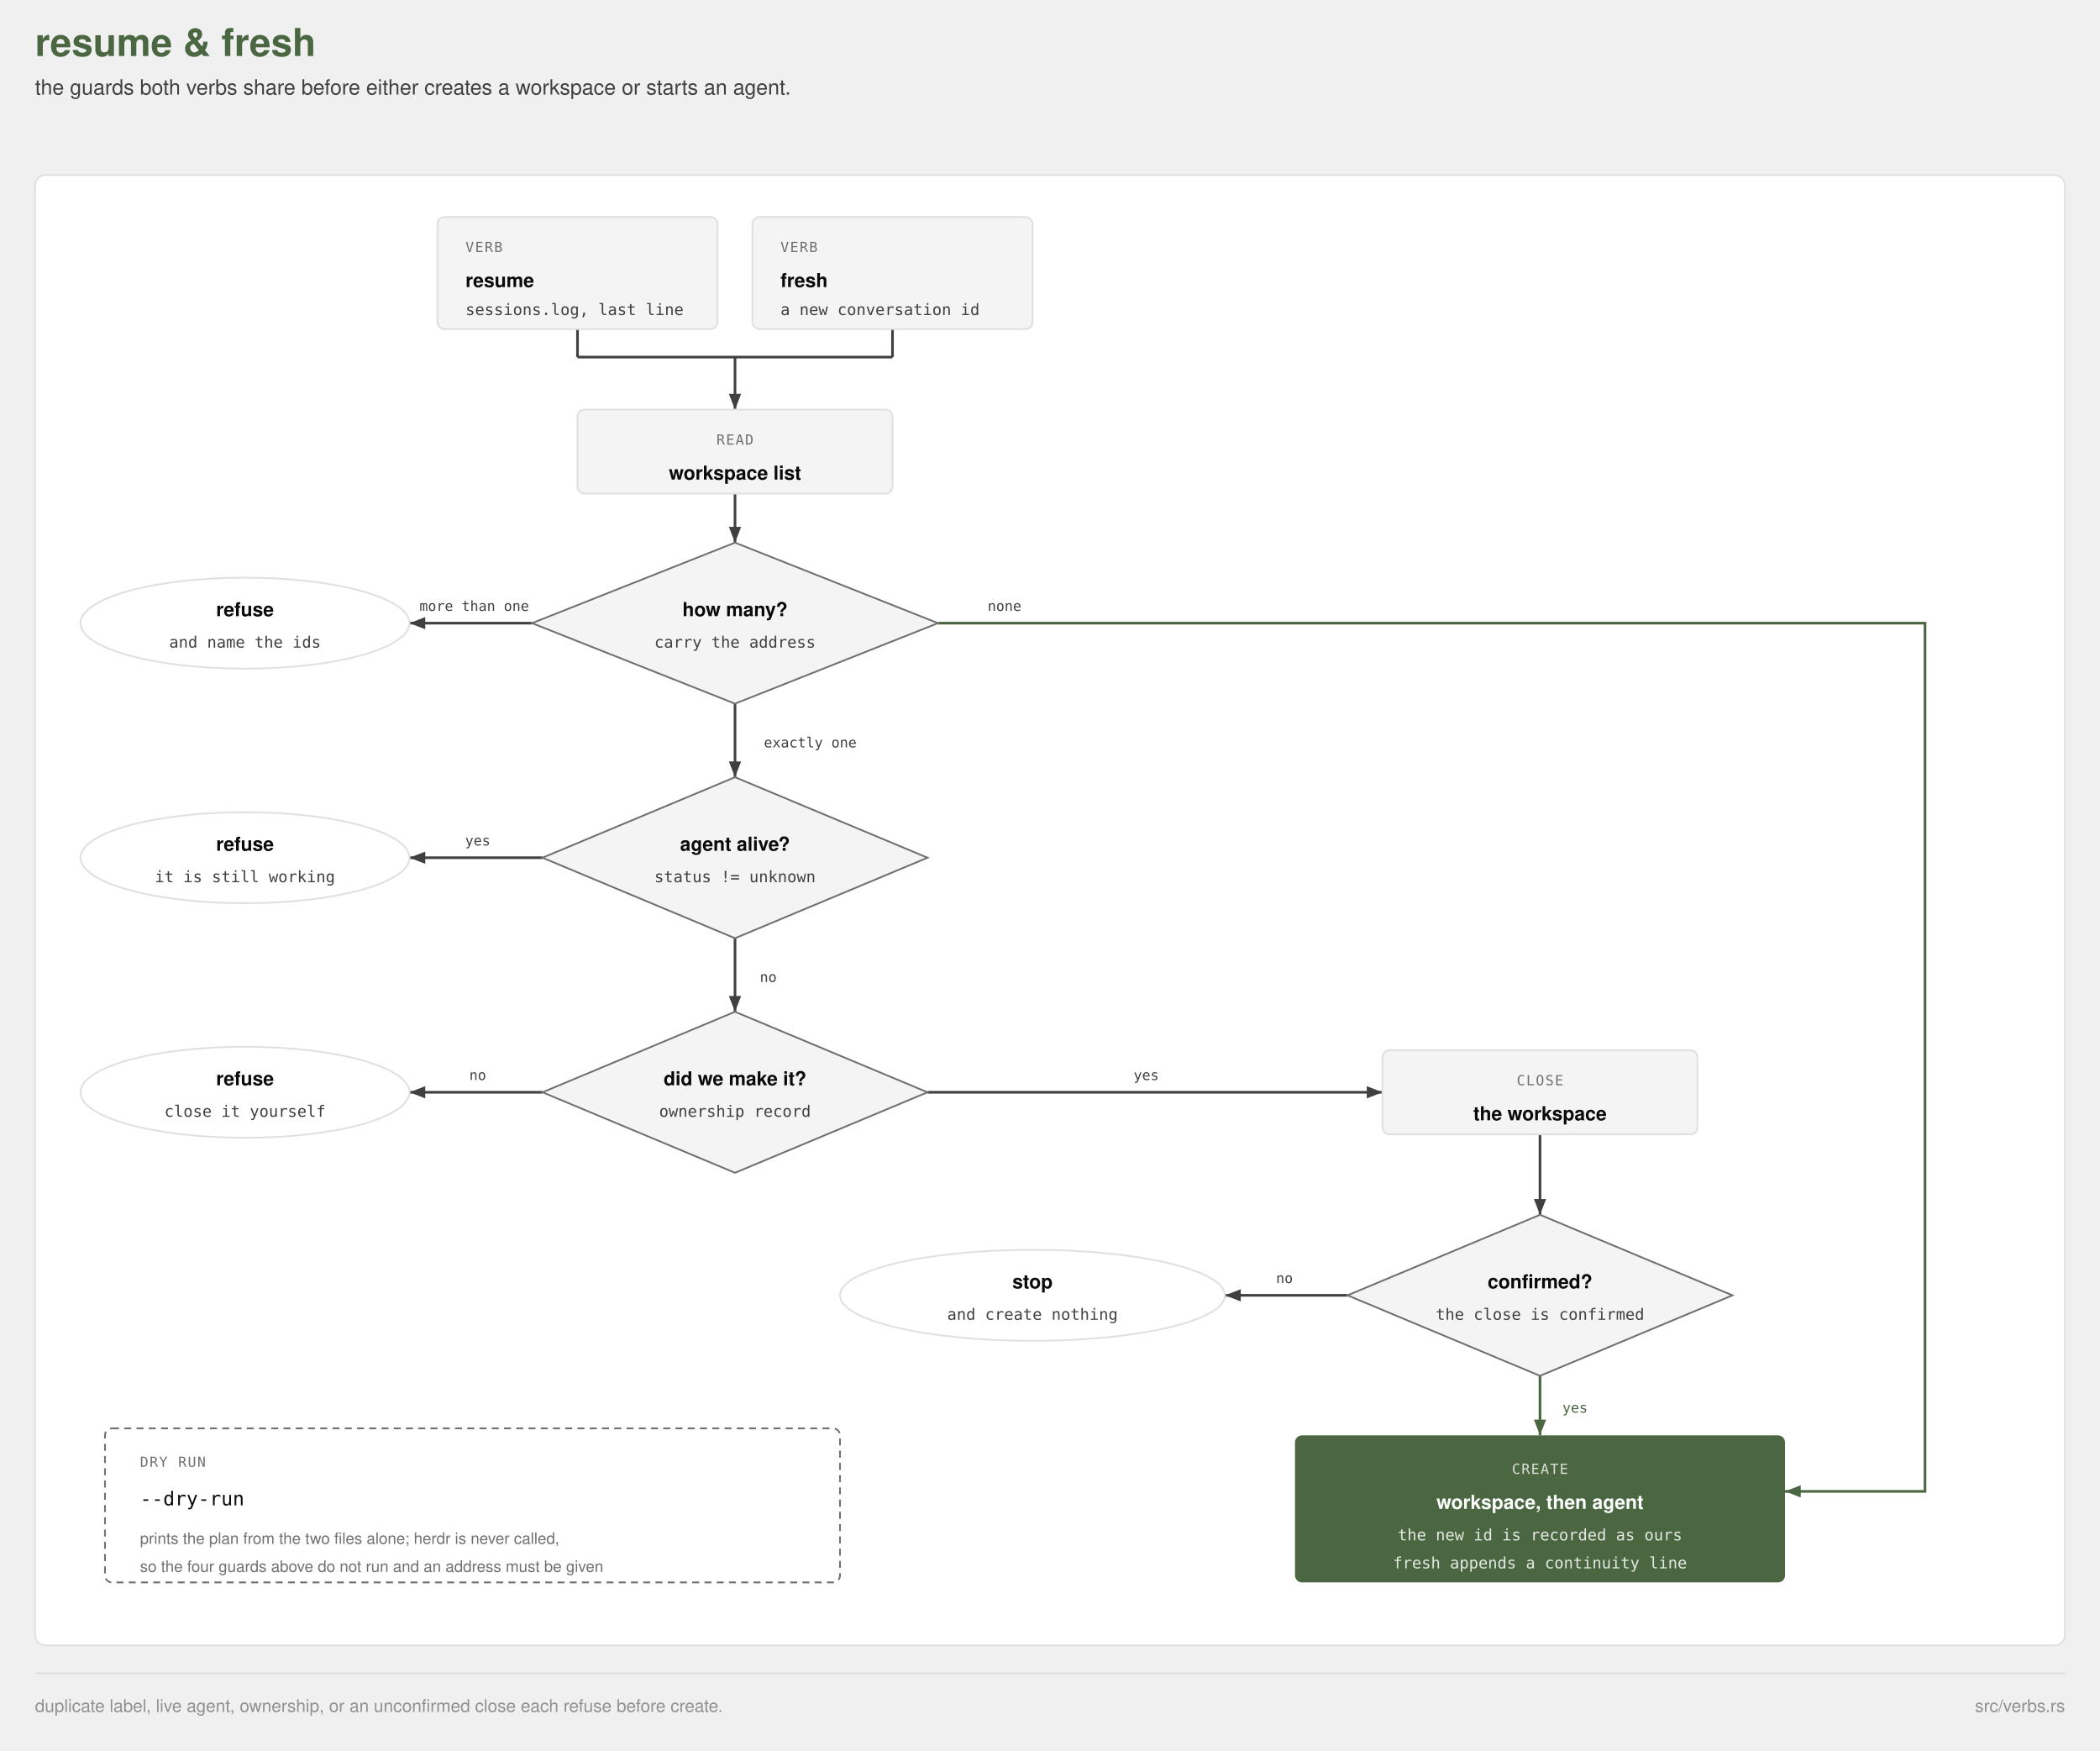
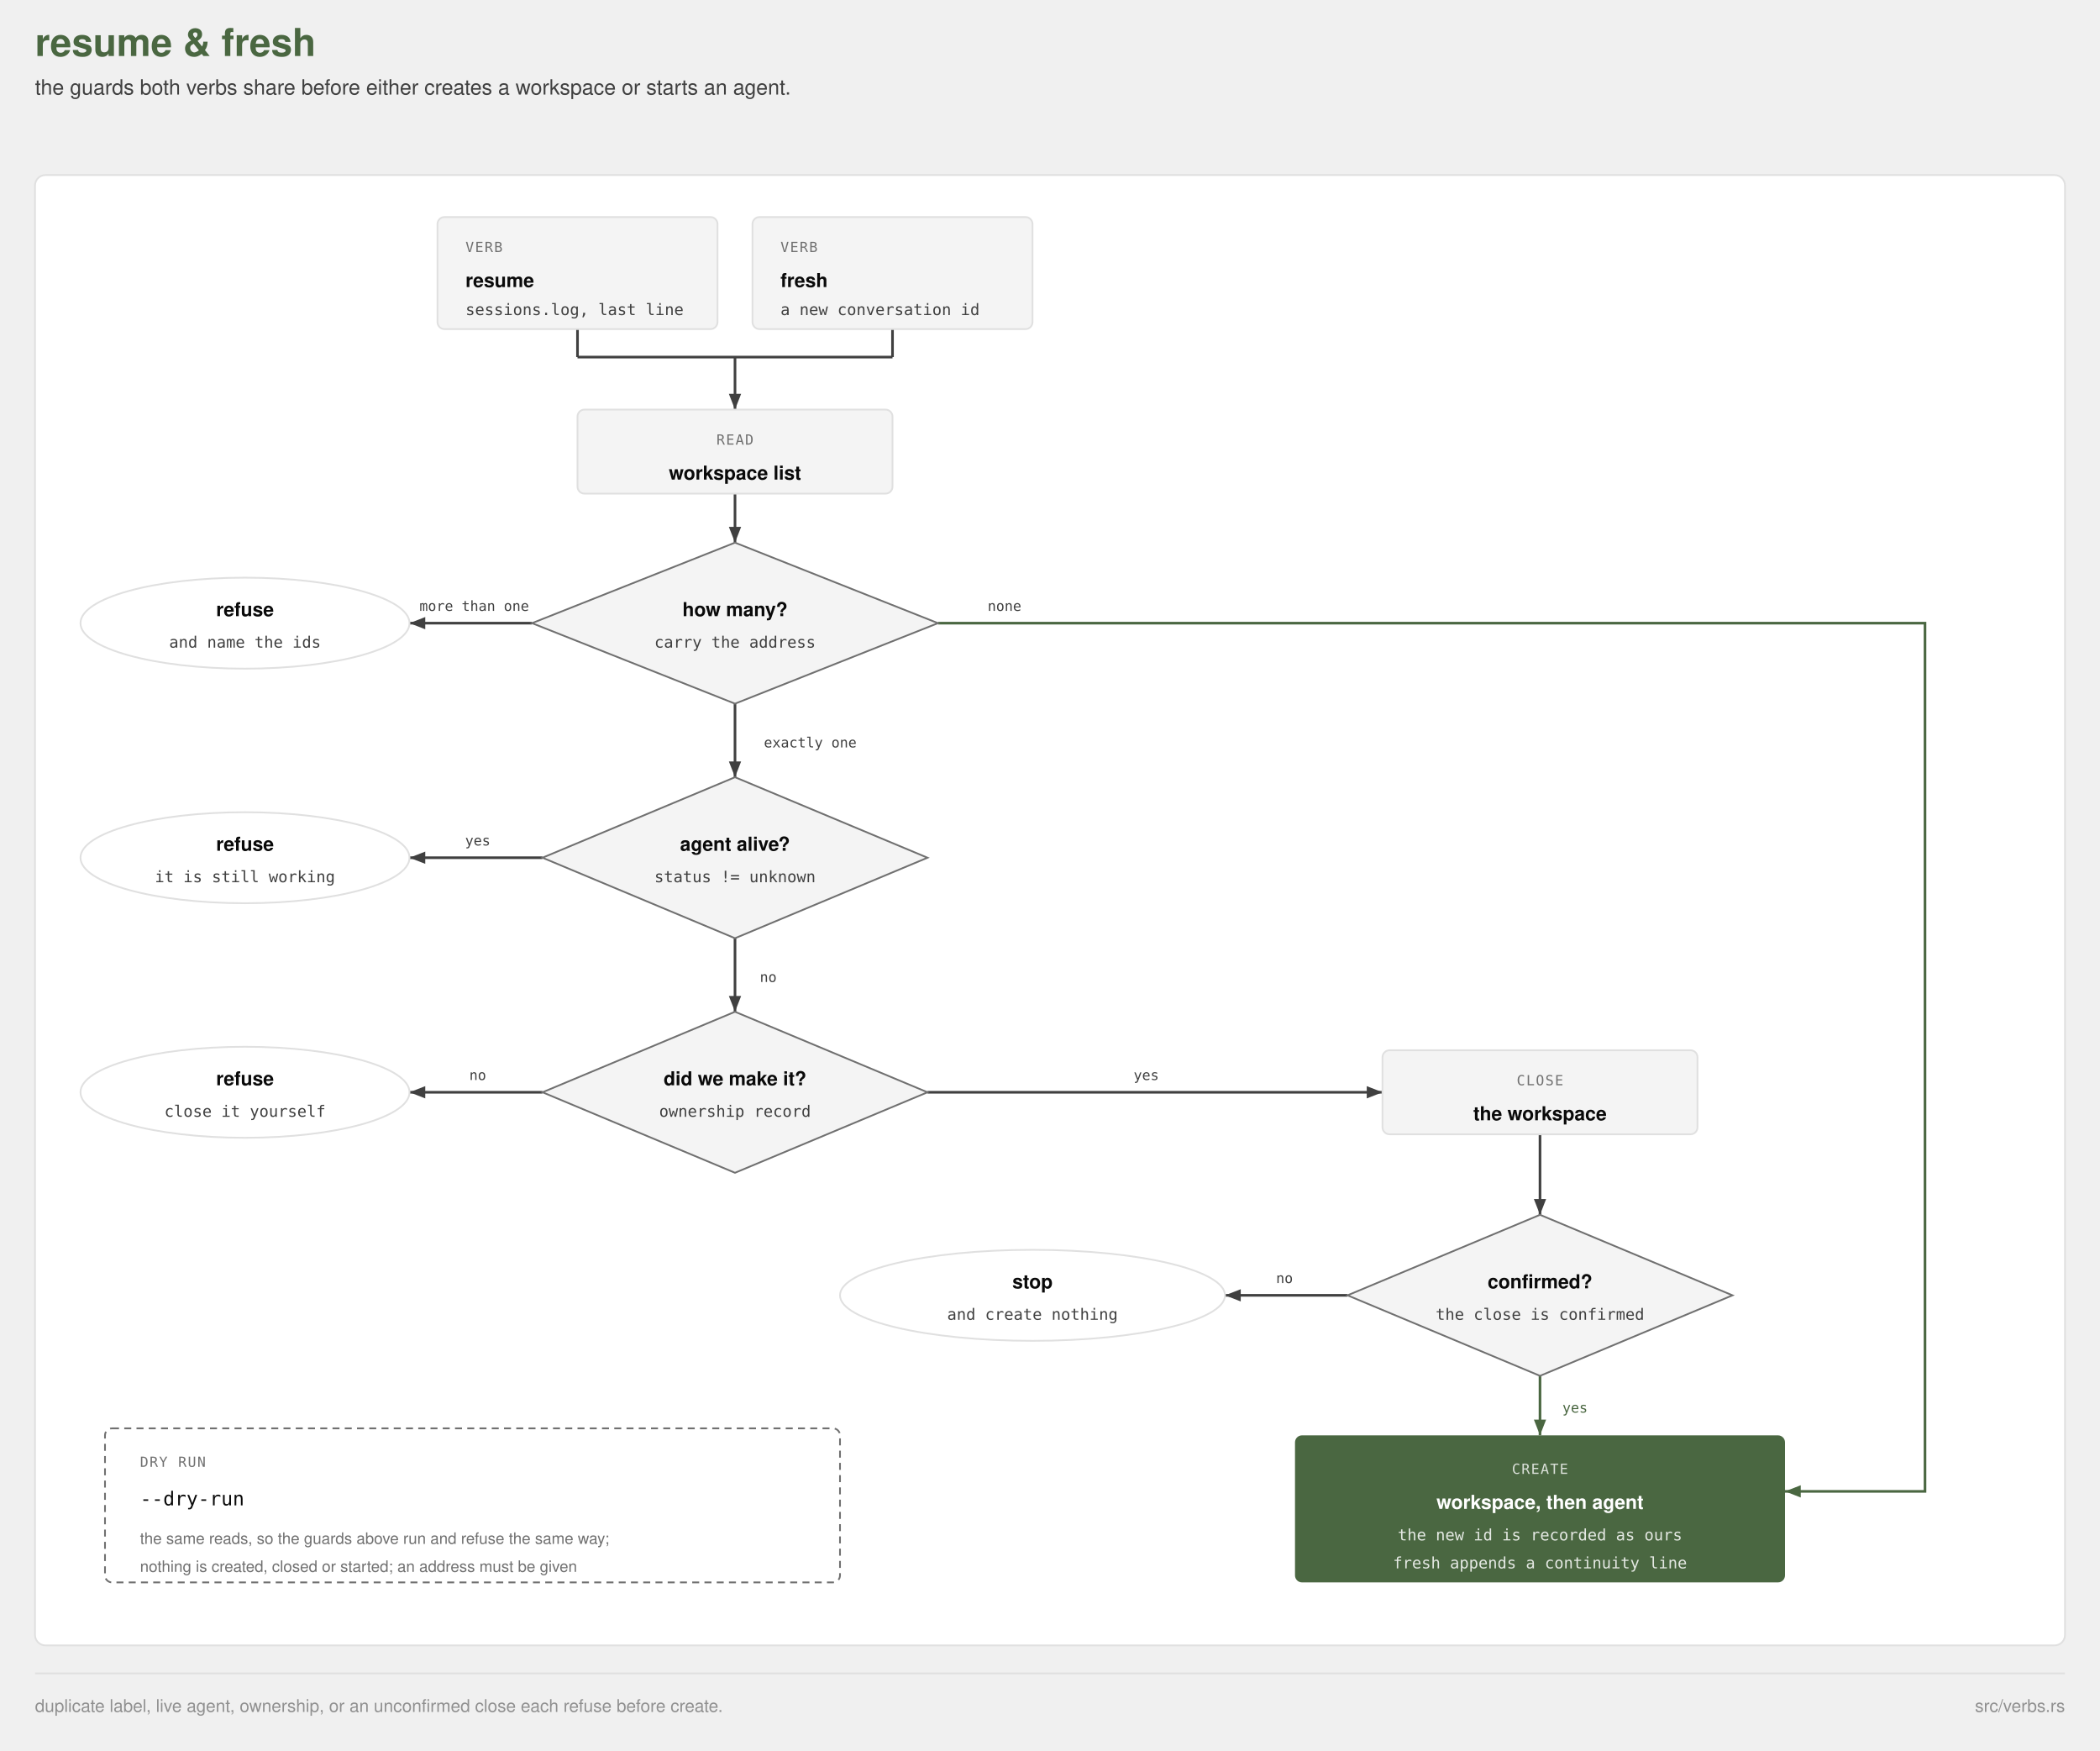
<svg xmlns="http://www.w3.org/2000/svg" viewBox="0 0 1200 1000" role="img" font-family="Helvetica, Arial, sans-serif" aria-label="Both verbs read the workspace list first, refuse on a duplicate label, a running agent, a workspace they did not create, or a close they cannot confirm, and only create a workspace and start the agent when nothing is in the way.">
  <defs>
    <marker id="verbs-arrow" markerUnits="userSpaceOnUse" markerWidth="9" markerHeight="7" refX="9" refY="3.5" orient="auto">
      <path d="M0,0 L9,3.5 L0,7 Z" fill="#404040" />
    </marker>
    <marker id="verbs-arrow-moss" markerUnits="userSpaceOnUse" markerWidth="9" markerHeight="7" refX="9" refY="3.5" orient="auto">
      <path d="M0,0 L9,3.5 L0,7 Z" fill="#4a6741" />
    </marker>
  </defs>
  <text x="20" y="32" font-size="22" font-weight="700" fill="#4a6741">resume &amp; fresh</text>
  <text x="20" y="54" font-size="12" fill="#404040">the guards both verbs share before either creates a workspace or starts an agent.</text>
  <g font-family="Helvetica, Arial, sans-serif" transform="translate(0,80)">
    <rect x="20" y="20" width="1160" height="840" rx="6" fill="#ffffff" stroke="#e0e0e0" stroke-width="1" />
    <path d="M330,108 V124" fill="none" stroke="#404040" stroke-width="1.5" />
    <path d="M510,108 V124" fill="none" stroke="#404040" stroke-width="1.5" />
    <path d="M330,124 H510" fill="none" stroke="#404040" stroke-width="1.5" />
    <path d="M420,124 V154" fill="none" stroke="#404040" stroke-width="1.5" marker-end="url(#verbs-arrow)" />
    <path d="M420,202 V230" fill="none" stroke="#404040" stroke-width="1.5" marker-end="url(#verbs-arrow)" />
    <path d="M304,276 H234" fill="none" stroke="#404040" stroke-width="1.5" marker-end="url(#verbs-arrow)" />
    <path d="M420,322 V364" fill="none" stroke="#404040" stroke-width="1.5" marker-end="url(#verbs-arrow)" />
    <path d="M310,410 H234" fill="none" stroke="#404040" stroke-width="1.5" marker-end="url(#verbs-arrow)" />
    <path d="M420,456 V498" fill="none" stroke="#404040" stroke-width="1.5" marker-end="url(#verbs-arrow)" />
    <path d="M310,544 H234" fill="none" stroke="#404040" stroke-width="1.5" marker-end="url(#verbs-arrow)" />
    <path d="M530,544 H790" fill="none" stroke="#404040" stroke-width="1.5" marker-end="url(#verbs-arrow)" />
    <path d="M880,568 V614" fill="none" stroke="#404040" stroke-width="1.5" marker-end="url(#verbs-arrow)" />
    <path d="M770,660 H700" fill="none" stroke="#404040" stroke-width="1.5" marker-end="url(#verbs-arrow)" />
    <path d="M880,706 V740" fill="none" stroke="#4a6741" stroke-width="1.5" marker-end="url(#verbs-arrow-moss)" />
    <path d="M536,276 H1100 V772 H1020" fill="none" stroke="#4a6741" stroke-width="1.5" marker-end="url(#verbs-arrow-moss)" />
    <rect x="250" y="44" width="160" height="64" rx="4" fill="#f4f4f4" stroke="#e0e0e0" stroke-width="1" />
    <text x="266" y="64" font-size="8" fill="#707070" font-family="Menlo, monospace" letter-spacing="0.08em">VERB</text>
    <text x="266" y="84" font-size="11" font-weight="600" fill="#0a0a0a">resume</text>
    <text x="266" y="100" font-size="9" fill="#404040" font-family="Menlo, monospace">sessions.log, last line</text>
    <rect x="430" y="44" width="160" height="64" rx="4" fill="#f4f4f4" stroke="#e0e0e0" stroke-width="1" />
    <text x="446" y="64" font-size="8" fill="#707070" font-family="Menlo, monospace" letter-spacing="0.08em">VERB</text>
    <text x="446" y="84" font-size="11" font-weight="600" fill="#0a0a0a">fresh</text>
    <text x="446" y="100" font-size="9" fill="#404040" font-family="Menlo, monospace">a new conversation id</text>
    <rect x="330" y="154" width="180" height="48" rx="4" fill="#f4f4f4" stroke="#e0e0e0" stroke-width="1" />
    <text x="420" y="174" text-anchor="middle" font-size="8" fill="#707070" font-family="Menlo, monospace" letter-spacing="0.08em">READ</text>
    <text x="420" y="194" text-anchor="middle" font-size="11" font-weight="600" fill="#0a0a0a">workspace list</text>
    <polygon points="420,230 536,276 420,322 304,276" fill="#f4f4f4" stroke="#707070" stroke-width="1" />
    <text x="420" y="272" text-anchor="middle" font-size="11" font-weight="600" fill="#0a0a0a">how many?</text>
    <text x="420" y="290" text-anchor="middle" font-size="9" fill="#404040" font-family="Menlo, monospace">carry the address</text>
    <ellipse cx="140" cy="276" rx="94" ry="26" fill="#ffffff" stroke="#e0e0e0" stroke-width="1" />
    <text x="140" y="272" text-anchor="middle" font-size="11" font-weight="600" fill="#0a0a0a">refuse</text>
    <text x="140" y="290" text-anchor="middle" font-size="9" fill="#404040" font-family="Menlo, monospace">and name the ids</text>
    <polygon points="420,364 530,410 420,456 310,410" fill="#f4f4f4" stroke="#707070" stroke-width="1" />
    <text x="420" y="406" text-anchor="middle" font-size="11" font-weight="600" fill="#0a0a0a">agent alive?</text>
    <text x="420" y="424" text-anchor="middle" font-size="9" fill="#404040" font-family="Menlo, monospace">status != unknown</text>
    <ellipse cx="140" cy="410" rx="94" ry="26" fill="#ffffff" stroke="#e0e0e0" stroke-width="1" />
    <text x="140" y="406" text-anchor="middle" font-size="11" font-weight="600" fill="#0a0a0a">refuse</text>
    <text x="140" y="424" text-anchor="middle" font-size="9" fill="#404040" font-family="Menlo, monospace">it is still working</text>
    <polygon points="420,498 530,544 420,590 310,544" fill="#f4f4f4" stroke="#707070" stroke-width="1" />
    <text x="420" y="540" text-anchor="middle" font-size="11" font-weight="600" fill="#0a0a0a">did we make it?</text>
    <text x="420" y="558" text-anchor="middle" font-size="9" fill="#404040" font-family="Menlo, monospace">ownership record</text>
    <ellipse cx="140" cy="544" rx="94" ry="26" fill="#ffffff" stroke="#e0e0e0" stroke-width="1" />
    <text x="140" y="540" text-anchor="middle" font-size="11" font-weight="600" fill="#0a0a0a">refuse</text>
    <text x="140" y="558" text-anchor="middle" font-size="9" fill="#404040" font-family="Menlo, monospace">close it yourself</text>
    <rect x="790" y="520" width="180" height="48" rx="4" fill="#f4f4f4" stroke="#e0e0e0" stroke-width="1" />
    <text x="880" y="540" text-anchor="middle" font-size="8" fill="#707070" font-family="Menlo, monospace" letter-spacing="0.08em">CLOSE</text>
    <text x="880" y="560" text-anchor="middle" font-size="11" font-weight="600" fill="#0a0a0a">the workspace</text>
    <polygon points="880,614 990,660 880,706 770,660" fill="#f4f4f4" stroke="#707070" stroke-width="1" />
    <text x="880" y="656" text-anchor="middle" font-size="11" font-weight="600" fill="#0a0a0a">confirmed?</text>
    <text x="880" y="674" text-anchor="middle" font-size="9" fill="#404040" font-family="Menlo, monospace">the close is confirmed</text>
    <ellipse cx="590" cy="660" rx="110" ry="26" fill="#ffffff" stroke="#e0e0e0" stroke-width="1" />
    <text x="590" y="656" text-anchor="middle" font-size="11" font-weight="600" fill="#0a0a0a">stop</text>
    <text x="590" y="674" text-anchor="middle" font-size="9" fill="#404040" font-family="Menlo, monospace">and create nothing</text>
    <rect x="740" y="740" width="280" height="84" rx="4" fill="#4a6741" />
    <text x="880" y="762" text-anchor="middle" font-size="8" fill="#ffffff" opacity="0.8" font-family="Menlo, monospace" letter-spacing="0.08em">CREATE</text>
    <text x="880" y="782" text-anchor="middle" font-size="11" font-weight="600" fill="#ffffff">workspace, then agent</text>
    <text x="880" y="800" text-anchor="middle" font-size="9" fill="#ffffff" opacity="0.85" font-family="Menlo, monospace">the new id is recorded as ours</text>
    <text x="880" y="816" text-anchor="middle" font-size="9" fill="#ffffff" opacity="0.85" font-family="Menlo, monospace">fresh appends a continuity line</text>
    <rect x="60" y="736" width="420" height="88" rx="4" fill="#ffffff" stroke="#707070" stroke-width="1" stroke-dasharray="4 3" />
    <text x="80" y="758" font-size="8" fill="#707070" font-family="Menlo, monospace" letter-spacing="0.08em">DRY RUN</text>
    <text x="80" y="780" font-size="11" fill="#0a0a0a" font-family="Menlo, monospace">--dry-run</text>
-     <text x="80" y="802" font-size="9" fill="#707070">prints the plan from the two files alone; herdr is never called,</text>
-     <text x="80" y="818" font-size="9" fill="#707070">so the four guards above do not run and an address must be given</text>
+     <text x="80" y="802" font-size="9" fill="#707070">the same reads, so the guards above run and refuse the same way;</text>
+     <text x="80" y="818" font-size="9" fill="#707070">nothing is created, closed or started; an address must be given</text>
    <rect x="236" y="258" width="70" height="14" fill="#ffffff" />
    <text x="271" y="269" text-anchor="middle" font-size="8" fill="#404040" font-family="Menlo, monospace">more than one</text>
    <rect x="557" y="258" width="34" height="14" fill="#ffffff" />
    <text x="574" y="269" text-anchor="middle" font-size="8" fill="#404040" font-family="Menlo, monospace">none</text>
    <rect x="429" y="336" width="68" height="14" fill="#ffffff" />
    <text x="463" y="347" text-anchor="middle" font-size="8" fill="#404040" font-family="Menlo, monospace">exactly one</text>
    <rect x="262" y="392" width="22" height="14" fill="#ffffff" />
    <text x="273" y="403" text-anchor="middle" font-size="8" fill="#404040" font-family="Menlo, monospace">yes</text>
    <rect x="429" y="470" width="20" height="14" fill="#ffffff" />
    <text x="439" y="481" text-anchor="middle" font-size="8" fill="#404040" font-family="Menlo, monospace">no</text>
    <rect x="263" y="526" width="20" height="14" fill="#ffffff" />
    <text x="273" y="537" text-anchor="middle" font-size="8" fill="#404040" font-family="Menlo, monospace">no</text>
    <rect x="644" y="526" width="22" height="14" fill="#ffffff" />
    <text x="655" y="537" text-anchor="middle" font-size="8" fill="#404040" font-family="Menlo, monospace">yes</text>
    <rect x="724" y="642" width="20" height="14" fill="#ffffff" />
    <text x="734" y="653" text-anchor="middle" font-size="8" fill="#404040" font-family="Menlo, monospace">no</text>
    <rect x="889" y="716" width="22" height="14" fill="#ffffff" />
    <text x="900" y="727" text-anchor="middle" font-size="8" fill="#4a6741" font-family="Menlo, monospace">yes</text>
  </g>
  <line x1="20" y1="956" x2="1180" y2="956" stroke="#e0e0e0" stroke-width="1" />
  <text x="20" y="978" font-size="10" fill="#909090">duplicate label, live agent, ownership, or an unconfirmed close each refuse before create.</text>
  <text x="1180" y="978" text-anchor="end" font-size="10" fill="#909090">src/verbs.rs</text>
</svg>
